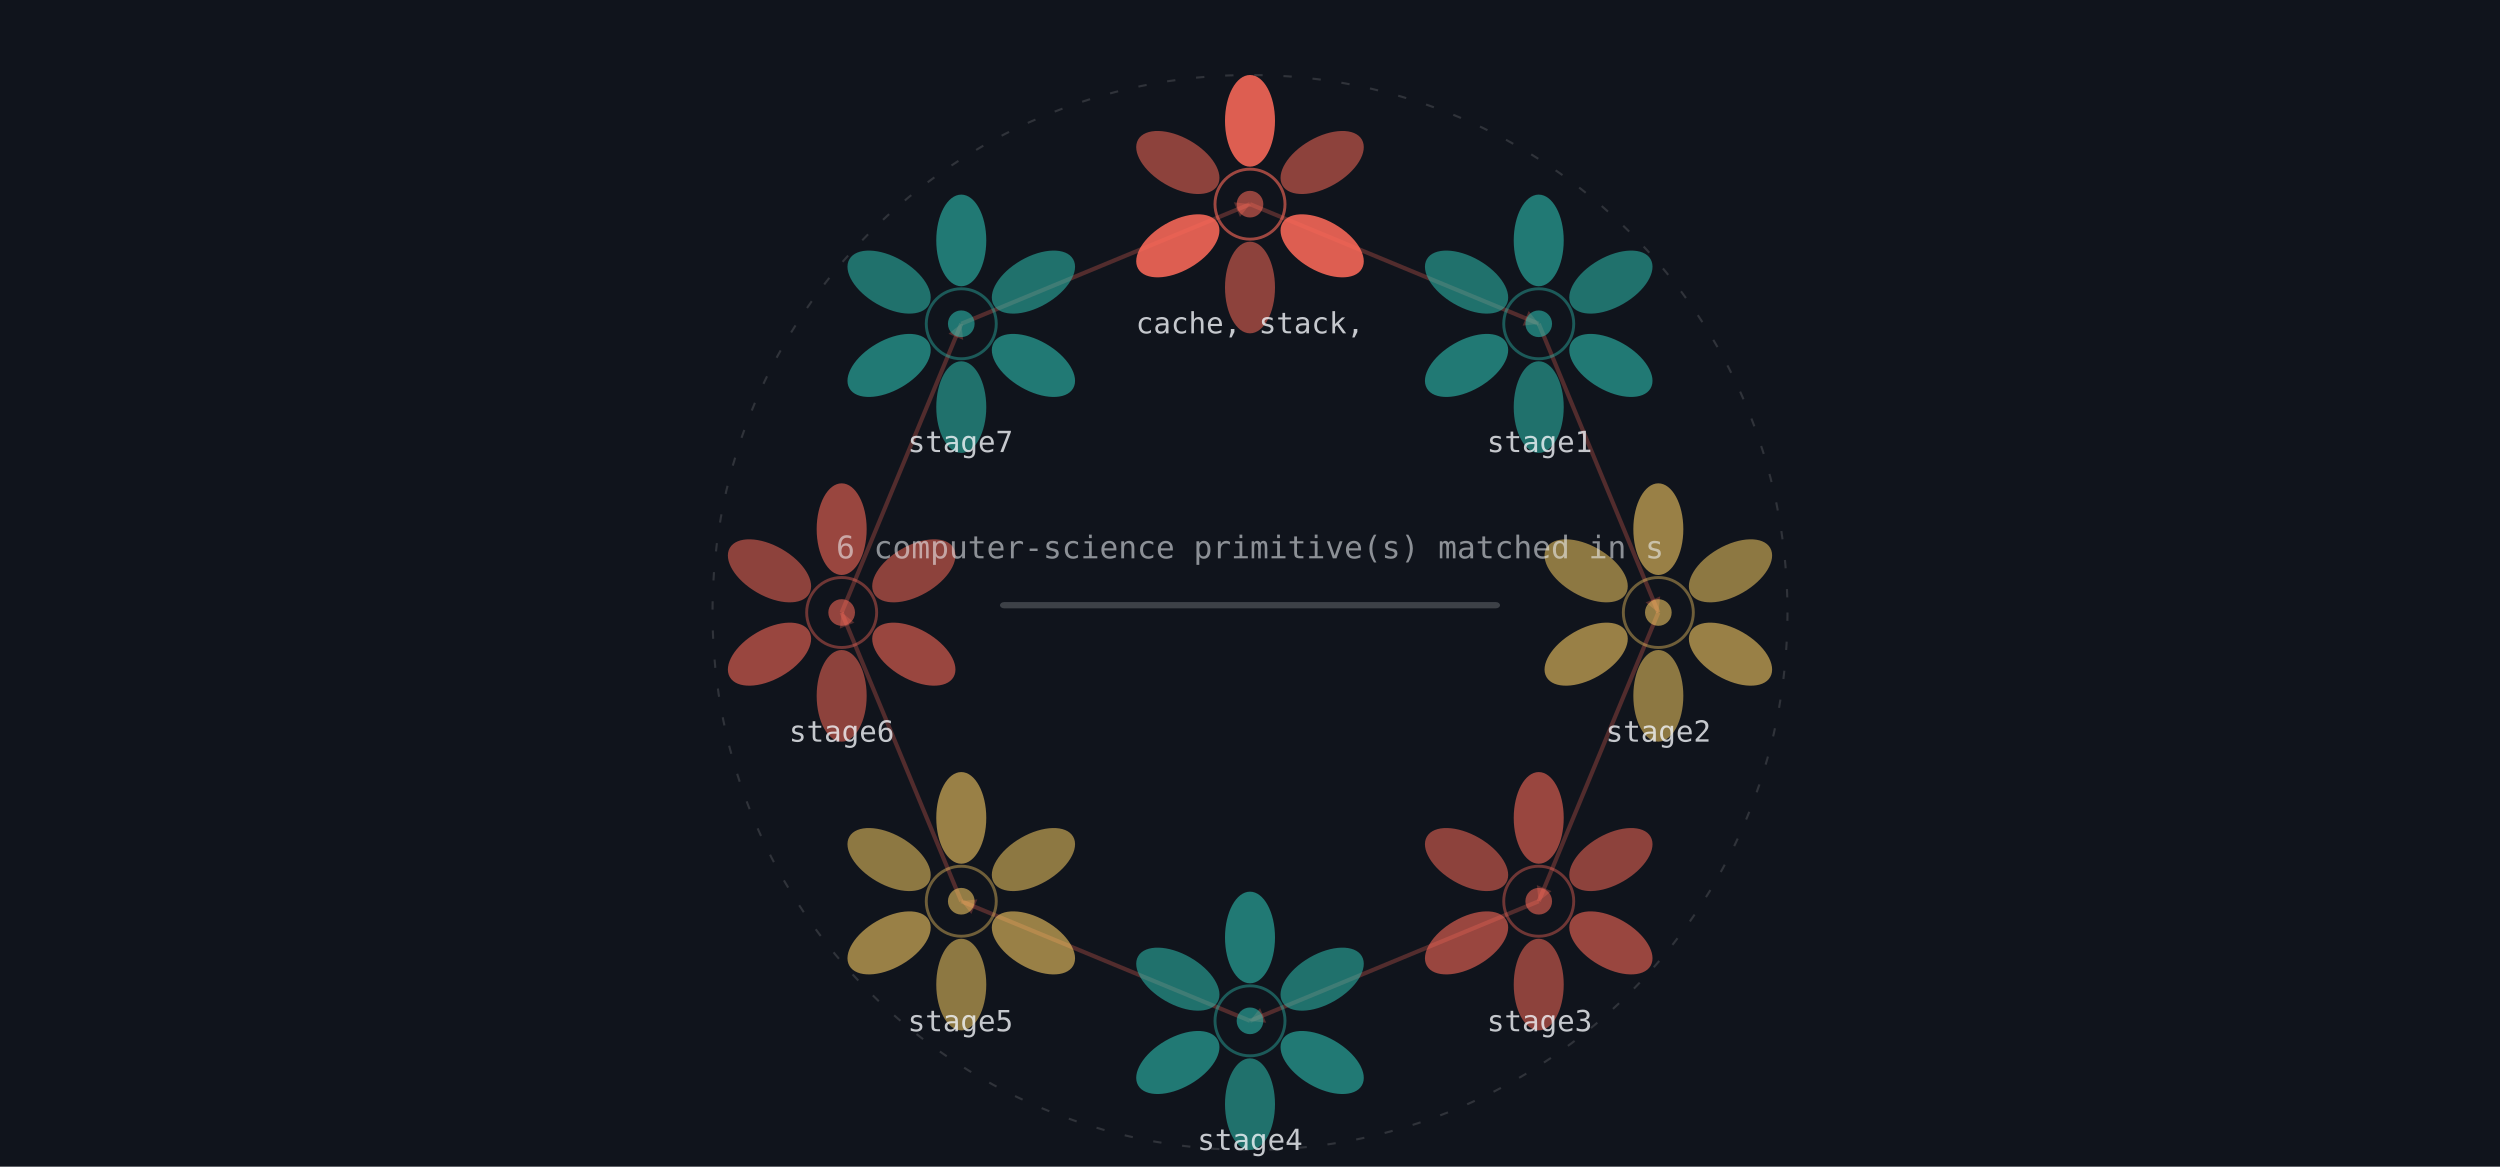
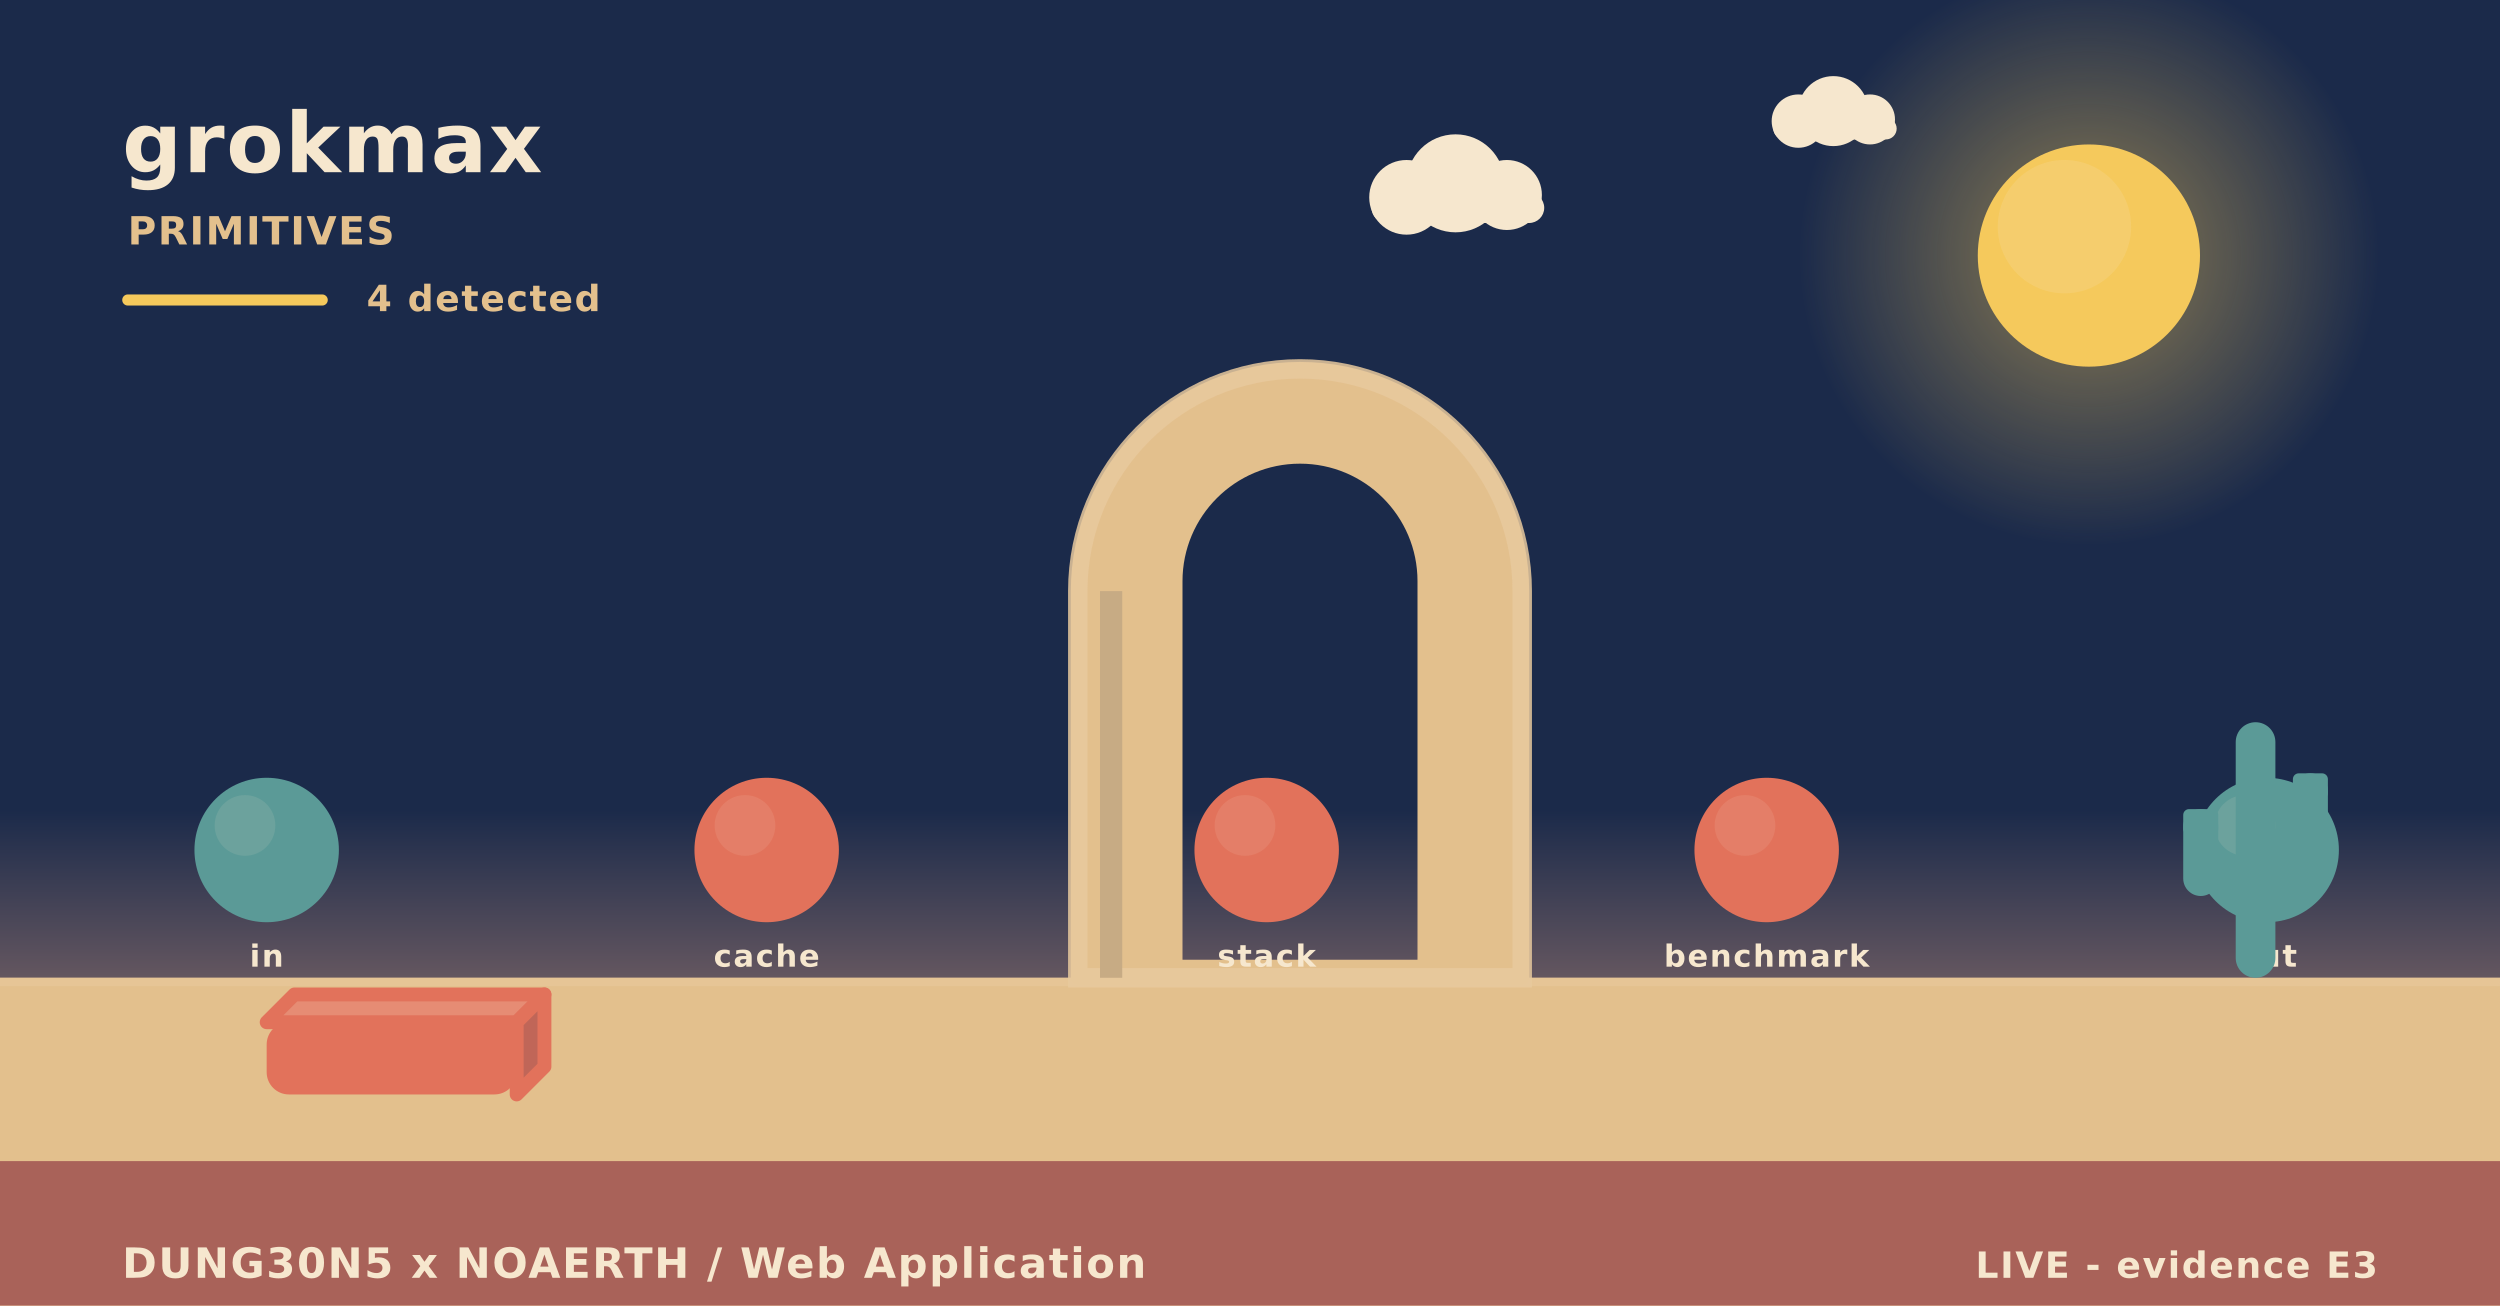
- <svg xmlns="http://www.w3.org/2000/svg" viewBox="0 0 1200 560" width="1200" height="560" role="img" aria-label="grokmax state machine">
-   <rect width="1200" height="560" fill="#10141c" />
-   <defs>
-     <linearGradient id="gs" x1="0" y1="0" x2="1" y2="1">
-       <stop offset="0%" stop-color="#ff6b5a" />
-       <stop offset="100%" stop-color="#2ec4b6" />
-     </linearGradient>
-   </defs>
-   <circle cx="600.00" cy="294.00" r="258.00" fill="none" stroke="rgba(242,245,249,0.140)" stroke-width="1.00" opacity="1.00" stroke-dasharray="4 10" />
-   <line x1="600.00" y1="98.00" x2="738.59" y2="155.41" stroke="rgba(255,107,90,0.500)" stroke-width="2.00" opacity="0.55" />
-   <polygon points="738.59,155.41 733.76,149.29 730.86,156.32" fill="rgba(255,107,90,0.500)" opacity="0.55" />
-   <line x1="738.59" y1="155.41" x2="796.00" y2="294.00" stroke="rgba(255,107,90,0.500)" stroke-width="2.00" opacity="0.55" />
-   <polygon points="796.00,294.00 796.91,286.26 789.89,289.17" fill="rgba(255,107,90,0.500)" opacity="0.55" />
-   <line x1="796.00" y1="294.00" x2="738.59" y2="432.59" stroke="rgba(255,107,90,0.500)" stroke-width="2.00" opacity="0.55" />
-   <polygon points="738.59,432.59 744.71,427.76 737.68,424.86" fill="rgba(255,107,90,0.500)" opacity="0.55" />
-   <line x1="738.59" y1="432.59" x2="600.00" y2="490.00" stroke="rgba(255,107,90,0.500)" stroke-width="2.00" opacity="0.55" />
-   <polygon points="600.00,490.00 607.74,490.91 604.83,483.89" fill="rgba(255,107,90,0.500)" opacity="0.55" />
-   <line x1="600.00" y1="490.00" x2="461.41" y2="432.59" stroke="rgba(255,107,90,0.500)" stroke-width="2.00" opacity="0.55" />
-   <polygon points="461.41,432.59 466.24,438.71 469.14,431.68" fill="rgba(255,107,90,0.500)" opacity="0.55" />
-   <line x1="461.41" y1="432.59" x2="404.00" y2="294.00" stroke="rgba(255,107,90,0.500)" stroke-width="2.00" opacity="0.55" />
-   <polygon points="404.00,294.00 403.09,301.74 410.11,298.83" fill="rgba(255,107,90,0.500)" opacity="0.55" />
-   <line x1="404.00" y1="294.00" x2="461.41" y2="155.41" stroke="rgba(255,107,90,0.500)" stroke-width="2.00" opacity="0.55" />
-   <polygon points="461.41,155.41 455.29,160.24 462.32,163.14" fill="rgba(255,107,90,0.500)" opacity="0.55" />
-   <line x1="461.41" y1="155.41" x2="600.00" y2="98.00" stroke="rgba(255,107,90,0.500)" stroke-width="2.00" opacity="0.55" />
-   <polygon points="600.00,98.00 592.26,97.09 595.17,104.11" fill="rgba(255,107,90,0.500)" opacity="0.55" />
-   <ellipse cx="600.00" cy="58.00" rx="12.00" ry="22.00" fill="rgba(255,107,90,0.900)" opacity="0.95" transform="rotate(0.0 600.00 58.00)" />
-   <ellipse cx="634.64" cy="78.00" rx="12.00" ry="22.00" fill="rgba(255,107,90,0.550)" opacity="0.95" transform="rotate(60.0 634.64 78.00)" />
-   <ellipse cx="634.64" cy="118.00" rx="12.00" ry="22.00" fill="rgba(255,107,90,0.900)" opacity="0.95" transform="rotate(120.0 634.64 118.00)" />
-   <ellipse cx="600.00" cy="138.00" rx="12.00" ry="22.00" fill="rgba(255,107,90,0.550)" opacity="0.95" transform="rotate(180.0 600.00 138.00)" />
-   <ellipse cx="565.36" cy="118.00" rx="12.00" ry="22.00" fill="rgba(255,107,90,0.900)" opacity="0.95" transform="rotate(240.0 565.36 118.00)" />
-   <ellipse cx="565.36" cy="78.00" rx="12.00" ry="22.00" fill="rgba(255,107,90,0.550)" opacity="0.95" transform="rotate(300.0 565.36 78.00)" />
-   <circle cx="600.00" cy="98.00" r="16.80" fill="none" stroke="rgba(255,107,90,0.900)" stroke-width="1.40" opacity="0.66" />
-   <circle cx="600.00" cy="98.00" r="6.40" fill="rgba(255,107,90,0.550)" opacity="1.00" />
-   <text x="600" y="160" font-family="ui-monospace,Menlo,monospace" font-size="14" fill="rgba(242,245,249,0.800)" text-anchor="middle">cache, stack, </text>
-   <ellipse cx="738.59" cy="115.41" rx="12.00" ry="22.00" fill="rgba(46,196,182,0.600)" opacity="0.95" transform="rotate(0.0 738.59 115.41)" />
-   <ellipse cx="773.23" cy="135.41" rx="12.00" ry="22.00" fill="rgba(46,196,182,0.550)" opacity="0.95" transform="rotate(60.0 773.23 135.41)" />
-   <ellipse cx="773.23" cy="175.41" rx="12.00" ry="22.00" fill="rgba(46,196,182,0.600)" opacity="0.95" transform="rotate(120.0 773.23 175.41)" />
-   <ellipse cx="738.59" cy="195.41" rx="12.00" ry="22.00" fill="rgba(46,196,182,0.550)" opacity="0.95" transform="rotate(180.0 738.59 195.41)" />
-   <ellipse cx="703.95" cy="175.41" rx="12.00" ry="22.00" fill="rgba(46,196,182,0.600)" opacity="0.95" transform="rotate(240.0 703.95 175.41)" />
-   <ellipse cx="703.95" cy="135.41" rx="12.00" ry="22.00" fill="rgba(46,196,182,0.550)" opacity="0.95" transform="rotate(300.0 703.95 135.41)" />
-   <circle cx="738.59" cy="155.41" r="16.80" fill="none" stroke="rgba(46,196,182,0.600)" stroke-width="1.40" opacity="0.66" />
-   <circle cx="738.59" cy="155.41" r="6.40" fill="rgba(46,196,182,0.550)" opacity="1.00" />
-   <text x="739" y="217" font-family="ui-monospace,Menlo,monospace" font-size="14" fill="rgba(242,245,249,0.800)" text-anchor="middle">stage1</text>
-   <ellipse cx="796.00" cy="254.00" rx="12.00" ry="22.00" fill="rgba(255,209,102,0.600)" opacity="0.95" transform="rotate(0.0 796.00 254.00)" />
-   <ellipse cx="830.64" cy="274.00" rx="12.00" ry="22.00" fill="rgba(255,209,102,0.550)" opacity="0.95" transform="rotate(60.0 830.64 274.00)" />
-   <ellipse cx="830.64" cy="314.00" rx="12.00" ry="22.00" fill="rgba(255,209,102,0.600)" opacity="0.95" transform="rotate(120.0 830.64 314.00)" />
-   <ellipse cx="796.00" cy="334.00" rx="12.00" ry="22.00" fill="rgba(255,209,102,0.550)" opacity="0.95" transform="rotate(180.0 796.00 334.00)" />
-   <ellipse cx="761.36" cy="314.00" rx="12.00" ry="22.00" fill="rgba(255,209,102,0.600)" opacity="0.95" transform="rotate(240.0 761.36 314.00)" />
-   <ellipse cx="761.36" cy="274.00" rx="12.00" ry="22.00" fill="rgba(255,209,102,0.550)" opacity="0.95" transform="rotate(300.0 761.36 274.00)" />
-   <circle cx="796.00" cy="294.00" r="16.80" fill="none" stroke="rgba(255,209,102,0.600)" stroke-width="1.40" opacity="0.66" />
-   <circle cx="796.00" cy="294.00" r="6.40" fill="rgba(255,209,102,0.550)" opacity="1.00" />
-   <text x="796" y="356" font-family="ui-monospace,Menlo,monospace" font-size="14" fill="rgba(242,245,249,0.800)" text-anchor="middle">stage2</text>
-   <ellipse cx="738.59" cy="392.59" rx="12.00" ry="22.00" fill="rgba(255,107,90,0.600)" opacity="0.95" transform="rotate(0.0 738.59 392.59)" />
-   <ellipse cx="773.23" cy="412.59" rx="12.00" ry="22.00" fill="rgba(255,107,90,0.550)" opacity="0.95" transform="rotate(60.0 773.23 412.59)" />
-   <ellipse cx="773.23" cy="452.59" rx="12.00" ry="22.00" fill="rgba(255,107,90,0.600)" opacity="0.95" transform="rotate(120.0 773.23 452.59)" />
-   <ellipse cx="738.59" cy="472.59" rx="12.00" ry="22.00" fill="rgba(255,107,90,0.550)" opacity="0.95" transform="rotate(180.0 738.59 472.59)" />
-   <ellipse cx="703.95" cy="452.59" rx="12.00" ry="22.00" fill="rgba(255,107,90,0.600)" opacity="0.95" transform="rotate(240.0 703.95 452.59)" />
-   <ellipse cx="703.95" cy="412.59" rx="12.00" ry="22.00" fill="rgba(255,107,90,0.550)" opacity="0.95" transform="rotate(300.0 703.95 412.59)" />
-   <circle cx="738.59" cy="432.59" r="16.80" fill="none" stroke="rgba(255,107,90,0.600)" stroke-width="1.40" opacity="0.66" />
-   <circle cx="738.59" cy="432.59" r="6.40" fill="rgba(255,107,90,0.550)" opacity="1.00" />
-   <text x="739" y="495" font-family="ui-monospace,Menlo,monospace" font-size="14" fill="rgba(242,245,249,0.800)" text-anchor="middle">stage3</text>
-   <ellipse cx="600.00" cy="450.00" rx="12.00" ry="22.00" fill="rgba(46,196,182,0.600)" opacity="0.95" transform="rotate(0.0 600.00 450.00)" />
-   <ellipse cx="634.64" cy="470.00" rx="12.00" ry="22.00" fill="rgba(46,196,182,0.550)" opacity="0.95" transform="rotate(60.0 634.64 470.00)" />
-   <ellipse cx="634.64" cy="510.00" rx="12.00" ry="22.00" fill="rgba(46,196,182,0.600)" opacity="0.95" transform="rotate(120.0 634.64 510.00)" />
-   <ellipse cx="600.00" cy="530.00" rx="12.00" ry="22.00" fill="rgba(46,196,182,0.550)" opacity="0.95" transform="rotate(180.0 600.00 530.00)" />
-   <ellipse cx="565.36" cy="510.00" rx="12.00" ry="22.00" fill="rgba(46,196,182,0.600)" opacity="0.95" transform="rotate(240.0 565.36 510.00)" />
-   <ellipse cx="565.36" cy="470.00" rx="12.00" ry="22.00" fill="rgba(46,196,182,0.550)" opacity="0.95" transform="rotate(300.0 565.36 470.00)" />
-   <circle cx="600.00" cy="490.00" r="16.80" fill="none" stroke="rgba(46,196,182,0.600)" stroke-width="1.40" opacity="0.66" />
-   <circle cx="600.00" cy="490.00" r="6.40" fill="rgba(46,196,182,0.550)" opacity="1.00" />
-   <text x="600" y="552" font-family="ui-monospace,Menlo,monospace" font-size="14" fill="rgba(242,245,249,0.800)" text-anchor="middle">stage4</text>
-   <ellipse cx="461.41" cy="392.59" rx="12.00" ry="22.00" fill="rgba(255,209,102,0.600)" opacity="0.95" transform="rotate(0.0 461.41 392.59)" />
-   <ellipse cx="496.05" cy="412.59" rx="12.00" ry="22.00" fill="rgba(255,209,102,0.550)" opacity="0.95" transform="rotate(60.0 496.05 412.59)" />
-   <ellipse cx="496.05" cy="452.59" rx="12.00" ry="22.00" fill="rgba(255,209,102,0.600)" opacity="0.95" transform="rotate(120.0 496.05 452.59)" />
-   <ellipse cx="461.41" cy="472.59" rx="12.00" ry="22.00" fill="rgba(255,209,102,0.550)" opacity="0.95" transform="rotate(180.0 461.41 472.59)" />
-   <ellipse cx="426.77" cy="452.59" rx="12.00" ry="22.00" fill="rgba(255,209,102,0.600)" opacity="0.95" transform="rotate(240.0 426.77 452.59)" />
-   <ellipse cx="426.77" cy="412.59" rx="12.00" ry="22.00" fill="rgba(255,209,102,0.550)" opacity="0.95" transform="rotate(300.0 426.77 412.59)" />
-   <circle cx="461.41" cy="432.59" r="16.80" fill="none" stroke="rgba(255,209,102,0.600)" stroke-width="1.40" opacity="0.66" />
-   <circle cx="461.41" cy="432.59" r="6.40" fill="rgba(255,209,102,0.550)" opacity="1.00" />
-   <text x="461" y="495" font-family="ui-monospace,Menlo,monospace" font-size="14" fill="rgba(242,245,249,0.800)" text-anchor="middle">stage5</text>
-   <ellipse cx="404.00" cy="254.00" rx="12.00" ry="22.00" fill="rgba(255,107,90,0.600)" opacity="0.95" transform="rotate(0.0 404.00 254.00)" />
-   <ellipse cx="438.64" cy="274.00" rx="12.00" ry="22.00" fill="rgba(255,107,90,0.550)" opacity="0.95" transform="rotate(60.0 438.64 274.00)" />
-   <ellipse cx="438.64" cy="314.00" rx="12.00" ry="22.00" fill="rgba(255,107,90,0.600)" opacity="0.95" transform="rotate(120.0 438.64 314.00)" />
-   <ellipse cx="404.00" cy="334.00" rx="12.00" ry="22.00" fill="rgba(255,107,90,0.550)" opacity="0.95" transform="rotate(180.0 404.00 334.00)" />
-   <ellipse cx="369.36" cy="314.00" rx="12.00" ry="22.00" fill="rgba(255,107,90,0.600)" opacity="0.95" transform="rotate(240.0 369.36 314.00)" />
-   <ellipse cx="369.36" cy="274.00" rx="12.00" ry="22.00" fill="rgba(255,107,90,0.550)" opacity="0.95" transform="rotate(300.0 369.36 274.00)" />
-   <circle cx="404.00" cy="294.00" r="16.80" fill="none" stroke="rgba(255,107,90,0.600)" stroke-width="1.40" opacity="0.66" />
-   <circle cx="404.00" cy="294.00" r="6.40" fill="rgba(255,107,90,0.550)" opacity="1.00" />
-   <text x="404" y="356" font-family="ui-monospace,Menlo,monospace" font-size="14" fill="rgba(242,245,249,0.800)" text-anchor="middle">stage6</text>
-   <ellipse cx="461.41" cy="115.41" rx="12.00" ry="22.00" fill="rgba(46,196,182,0.600)" opacity="0.95" transform="rotate(0.0 461.41 115.41)" />
-   <ellipse cx="496.05" cy="135.41" rx="12.00" ry="22.00" fill="rgba(46,196,182,0.550)" opacity="0.95" transform="rotate(60.0 496.05 135.41)" />
-   <ellipse cx="496.05" cy="175.41" rx="12.00" ry="22.00" fill="rgba(46,196,182,0.600)" opacity="0.95" transform="rotate(120.0 496.05 175.41)" />
-   <ellipse cx="461.41" cy="195.41" rx="12.00" ry="22.00" fill="rgba(46,196,182,0.550)" opacity="0.95" transform="rotate(180.0 461.41 195.41)" />
-   <ellipse cx="426.77" cy="175.41" rx="12.00" ry="22.00" fill="rgba(46,196,182,0.600)" opacity="0.95" transform="rotate(240.0 426.77 175.41)" />
-   <ellipse cx="426.77" cy="135.41" rx="12.00" ry="22.00" fill="rgba(46,196,182,0.550)" opacity="0.95" transform="rotate(300.0 426.77 135.41)" />
-   <circle cx="461.41" cy="155.41" r="16.80" fill="none" stroke="rgba(46,196,182,0.600)" stroke-width="1.40" opacity="0.66" />
-   <circle cx="461.41" cy="155.41" r="6.40" fill="rgba(46,196,182,0.550)" opacity="1.00" />
-   <text x="461" y="217" font-family="ui-monospace,Menlo,monospace" font-size="14" fill="rgba(242,245,249,0.800)" text-anchor="middle">stage7</text>
-   <rect x="480.00" y="289.00" width="240.00" height="3.00" rx="2.00" fill="rgba(242,245,249,0.200)" opacity="1.00" />
-   <text x="600" y="268" font-family="ui-monospace,Menlo,monospace" font-size="15" fill="rgba(242,245,249,0.550)" text-anchor="middle">6 computer-science primitive(s) matched in s</text>
+ <svg xmlns="http://www.w3.org/2000/svg" width="900" height="470" viewBox="0 0 900 470" role="img" aria-label="grokmax - how it behaves">
+   <linearGradient id="skys" x1="0" y1="0" x2="0" y2="1">
+     <stop offset="0" stop-color="#1b2a4a" />
+     <stop offset="0.62" stop-color="#1b2a4a" />
+     <stop offset="1" stop-color="#f3ad8a" />
+   </linearGradient>
+   <rect width="900" height="470" fill="url(#skys)" />
+   <radialGradient id="suns">
+     <stop offset="0.35" stop-color="#f5c95c" stop-opacity="0.34" />
+     <stop offset="1" stop-color="#f5c95c" stop-opacity="0" />
+   </radialGradient>
+   <circle cx="752" cy="92" r="104" fill="url(#suns)" />
+   <circle cx="752" cy="92" r="40" fill="#f5c95c" />
+   <circle cx="743.2" cy="81.6" r="24" fill="#f5d27e" opacity="0.5" />
+   <g>
+     <circle cx="524" cy="66" r="17.64" fill="#f6e7ce" />
+     <circle cx="506.36" cy="71.04" r="13.44" fill="#f6e7ce" />
+     <circle cx="542.48" cy="70.2" r="12.6" fill="#f6e7ce" />
+     <rect x="493.76" y="69.36" width="62.16" height="10.92" rx="5.46" fill="#f6e7ce" />
+   </g>
+   <g>
+     <circle cx="660" cy="40" r="12.6" fill="#f6e7ce" />
+     <circle cx="647.4" cy="43.6" r="9.6" fill="#f6e7ce" />
+     <circle cx="673.2" cy="43" r="9" fill="#f6e7ce" />
+     <rect x="638.4" y="42.4" width="44.4" height="7.8" rx="3.9" fill="#f6e7ce" />
+   </g>
+   <rect x="0" y="352" width="900" height="118" fill="#e3c08d" />
+   <rect x="0" y="352" width="900" height="3" fill="#e6c596" />
+   <text x="44" y="62" font-family="Verdana,DejaVu Sans,sans-serif" font-size="30" font-weight="700" letter-spacing="0.6" fill="#f6e7ce" text-anchor="start">grokmax</text>
+   <text x="46" y="88" font-family="Verdana,DejaVu Sans,sans-serif" font-size="14" font-weight="700" letter-spacing="0.6" fill="#e3c08d" text-anchor="start">PRIMITIVES</text>
+   <rect x="44" y="106" width="74" height="4" rx="2" fill="#f5c95c" />
+   <text x="132" y="112" font-family="Verdana,DejaVu Sans,sans-serif" font-size="13" font-weight="700" letter-spacing="0.6" fill="#e3c08d" text-anchor="start">4 detected</text>
+   <path d="M388,352 L388,212.8 A80,80 0 0 1 548,212.8 L548,352 Z M423.2,348 L423.2,209.22 A44.8,44.8 0 0 1 512.8,209.22 L512.8,348 Z" fill="#e3c08d" fill-rule="evenodd" stroke="#e3c08d" stroke-width="5" stroke-linejoin="round" />
+   <path d="M388,352 L388,212.8 A80,80 0 0 1 548,212.8 L548,352 Z" fill="none" stroke="#e8c99d" stroke-width="7" stroke-linecap="round" opacity="0.85" />
+   <rect x="396" y="212.8" width="8" height="139.2" fill="#c7ab84" />
+   <circle cx="96" cy="306" r="26" fill="#5b9a97" />
+   <circle cx="88.2" cy="297.16" r="10.92" fill="#7aa9a2" opacity="0.55" />
+   <text x="96" y="348" font-family="Verdana,DejaVu Sans,sans-serif" font-size="11" font-weight="700" letter-spacing="0.6" fill="#f6e7ce" text-anchor="middle">in</text>
+   <circle cx="276" cy="306" r="26" fill="#e2725b" />
+   <circle cx="268.2" cy="297.16" r="10.92" fill="#e68972" opacity="0.55" />
+   <text x="276" y="348" font-family="Verdana,DejaVu Sans,sans-serif" font-size="11" font-weight="700" letter-spacing="0.6" fill="#f6e7ce" text-anchor="middle">cache</text>
+   <circle cx="456" cy="306" r="26" fill="#e2725b" />
+   <circle cx="448.2" cy="297.16" r="10.92" fill="#e68972" opacity="0.55" />
+   <text x="456" y="348" font-family="Verdana,DejaVu Sans,sans-serif" font-size="11" font-weight="700" letter-spacing="0.6" fill="#f6e7ce" text-anchor="middle">stack</text>
+   <circle cx="636" cy="306" r="26" fill="#e2725b" />
+   <circle cx="628.2" cy="297.16" r="10.92" fill="#e68972" opacity="0.55" />
+   <text x="636" y="348" font-family="Verdana,DejaVu Sans,sans-serif" font-size="11" font-weight="700" letter-spacing="0.6" fill="#f6e7ce" text-anchor="middle">benchmark</text>
+   <circle cx="816" cy="306" r="26" fill="#5b9a97" />
+   <circle cx="808.2" cy="297.16" r="10.92" fill="#7aa9a2" opacity="0.55" />
+   <text x="816" y="348" font-family="Verdana,DejaVu Sans,sans-serif" font-size="11" font-weight="700" letter-spacing="0.6" fill="#f6e7ce" text-anchor="middle">out</text>
+   <path d="M96,368 L186,368 L196,358 L106,358 Z" fill="#e68c74" stroke="#e2725b" stroke-width="5" stroke-linejoin="round" />
+   <path d="M186,368 L196,358 L196,384 L186,394 Z" fill="#c06658" stroke="#e2725b" stroke-width="5" stroke-linejoin="round" />
+   <rect x="96" y="368" width="90" height="26" rx="8" fill="#e2725b" />
+   <rect x="804.86" y="260" width="14.28" height="92" rx="7.14" fill="#5b9a97" />
+   <rect x="785.96" y="291.28" width="12.6" height="31.28" rx="6.3" fill="#5b9a97" />
+   <rect x="785.96" y="291.28" width="12.6" height="9.2" rx="2.1" fill="#5b9a97" />
+   <rect x="825.44" y="278.4" width="12.6" height="31.28" rx="6.3" fill="#5b9a97" />
+   <rect x="825.44" y="278.4" width="12.6" height="9.2" rx="2.1" fill="#5b9a97" />
+   <rect x="0" y="418" width="900" height="52" rx="0" fill="#a65c56" opacity="0.94" />
+   <text x="44" y="460" font-family="Verdana,DejaVu Sans,sans-serif" font-size="15" font-weight="700" letter-spacing="0.6" fill="#f6e7ce" text-anchor="start">DUNG30N5 x NOAERTH  /  Web Application</text>
+   <text x="856" y="460" font-family="Verdana,DejaVu Sans,sans-serif" font-size="13" font-weight="700" letter-spacing="0.6" fill="#f6e7ce" text-anchor="end">LIVE  -  evidence E3</text>
</svg>
